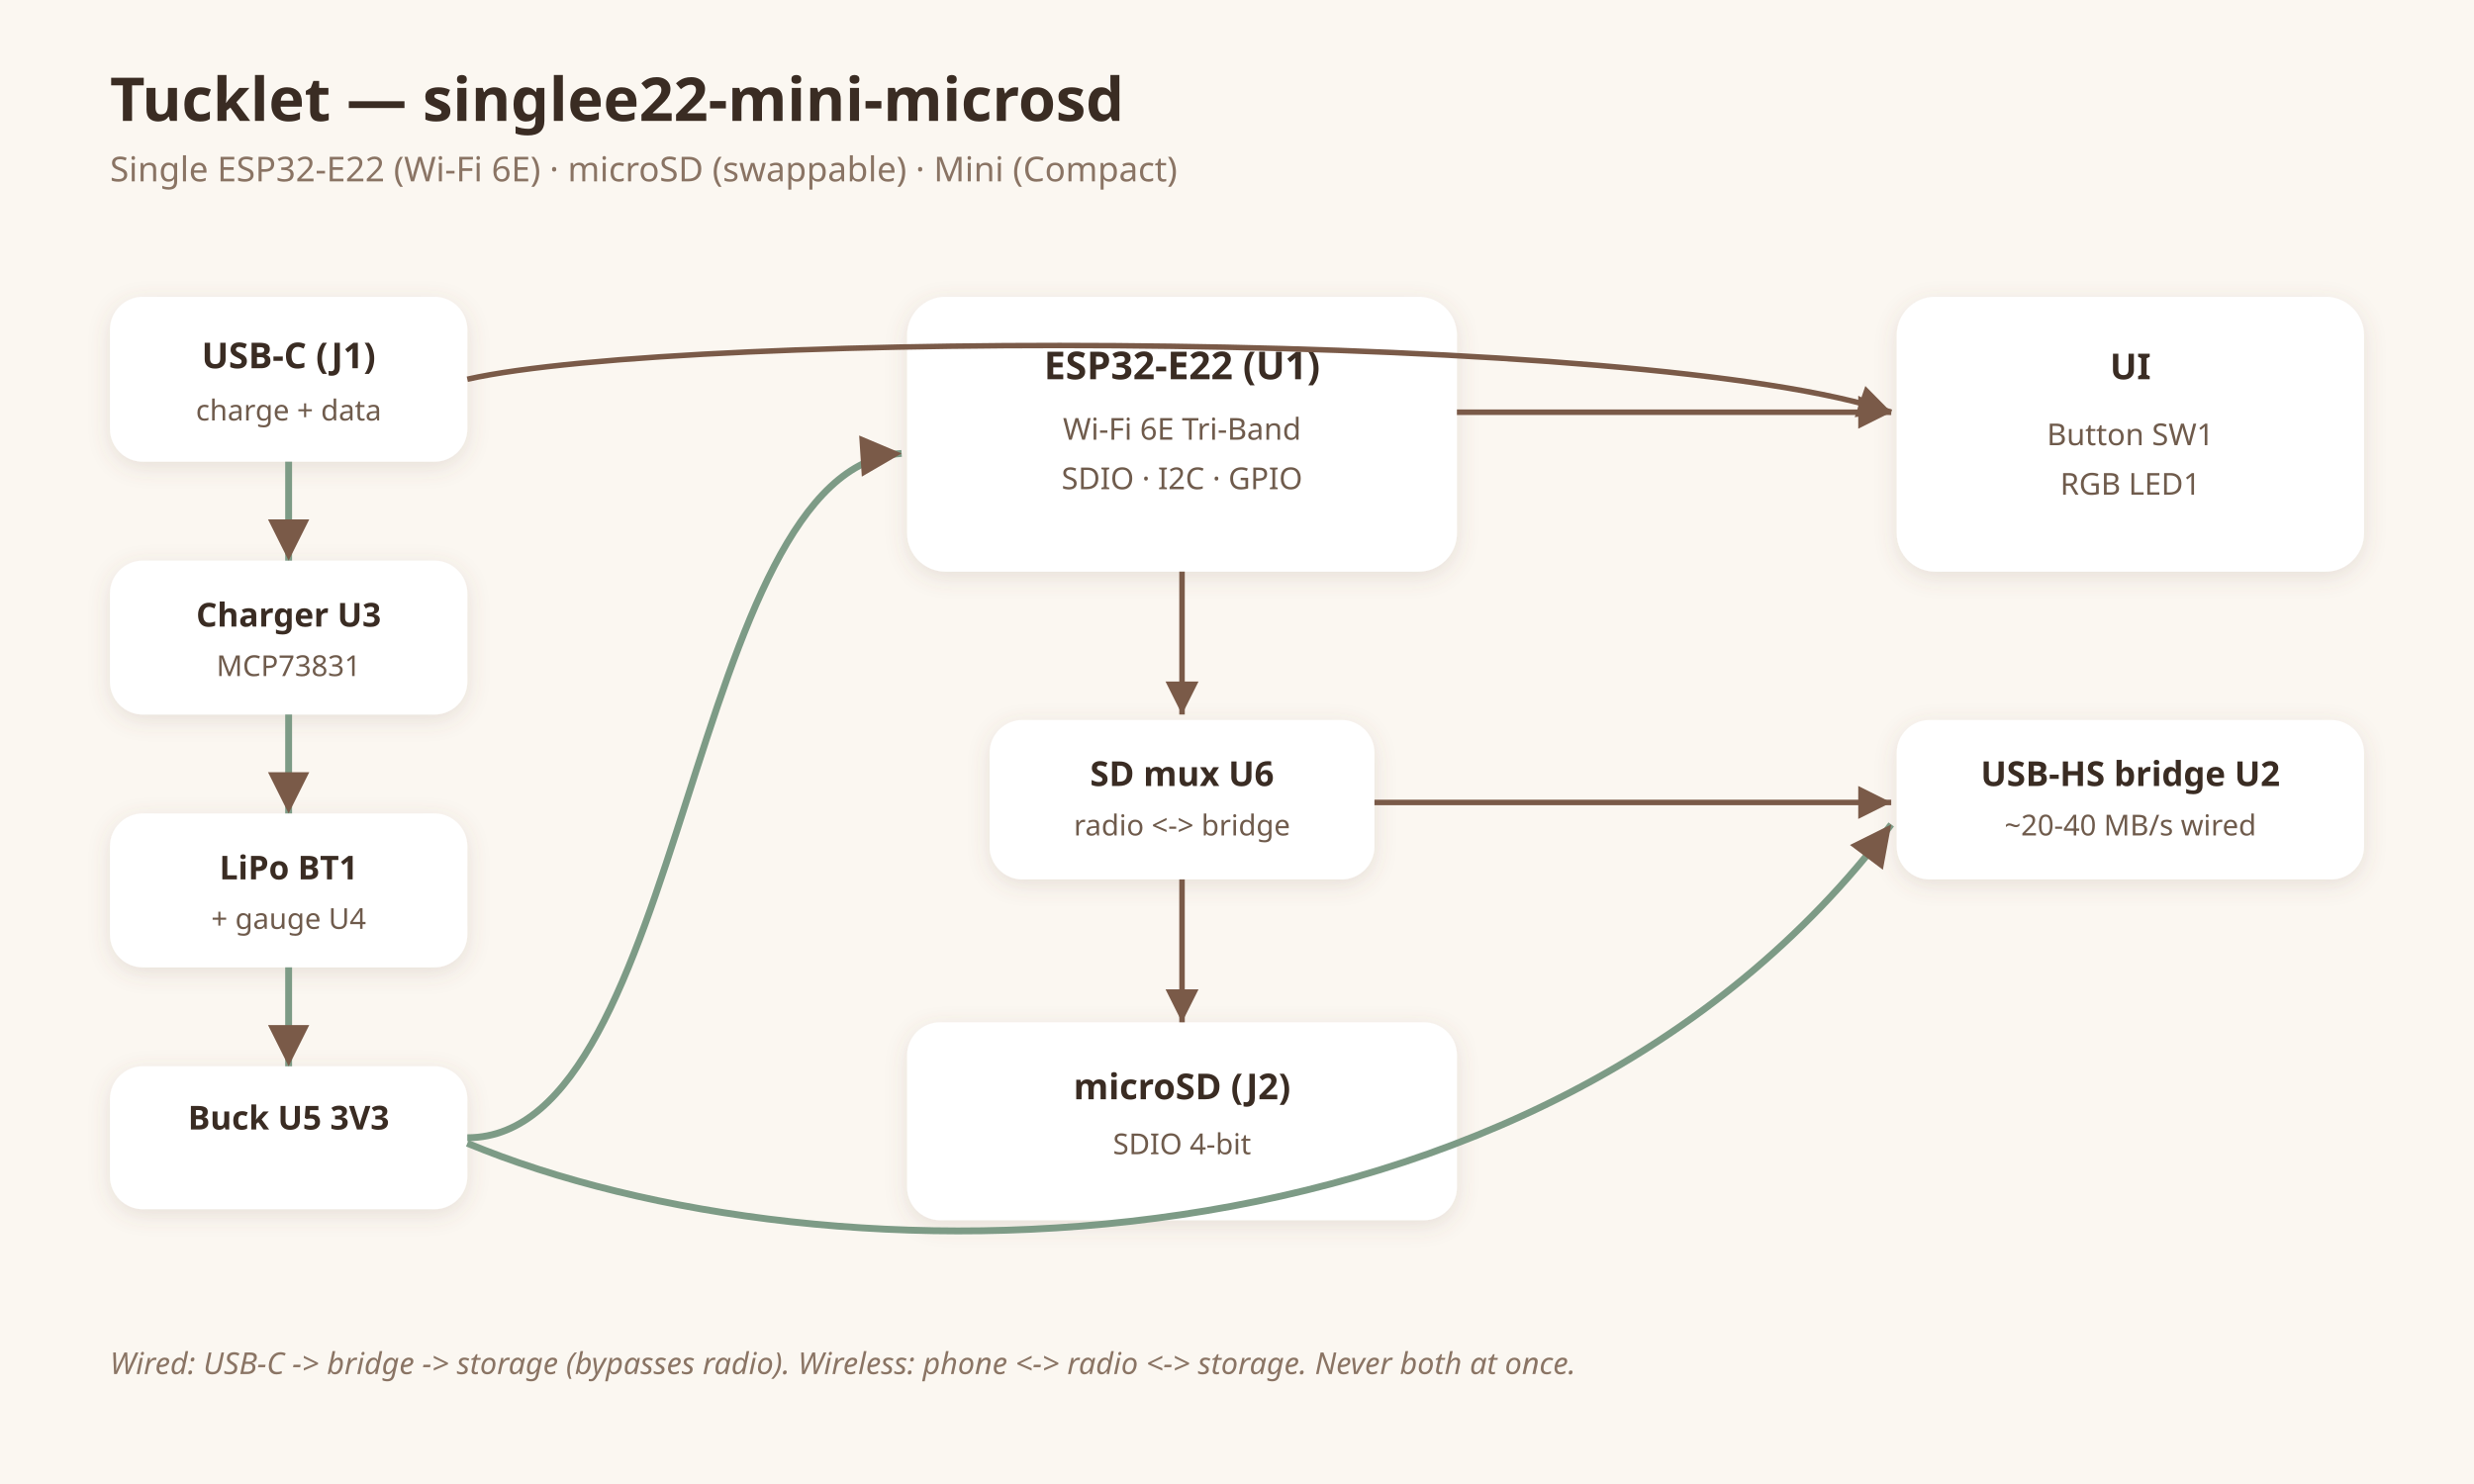
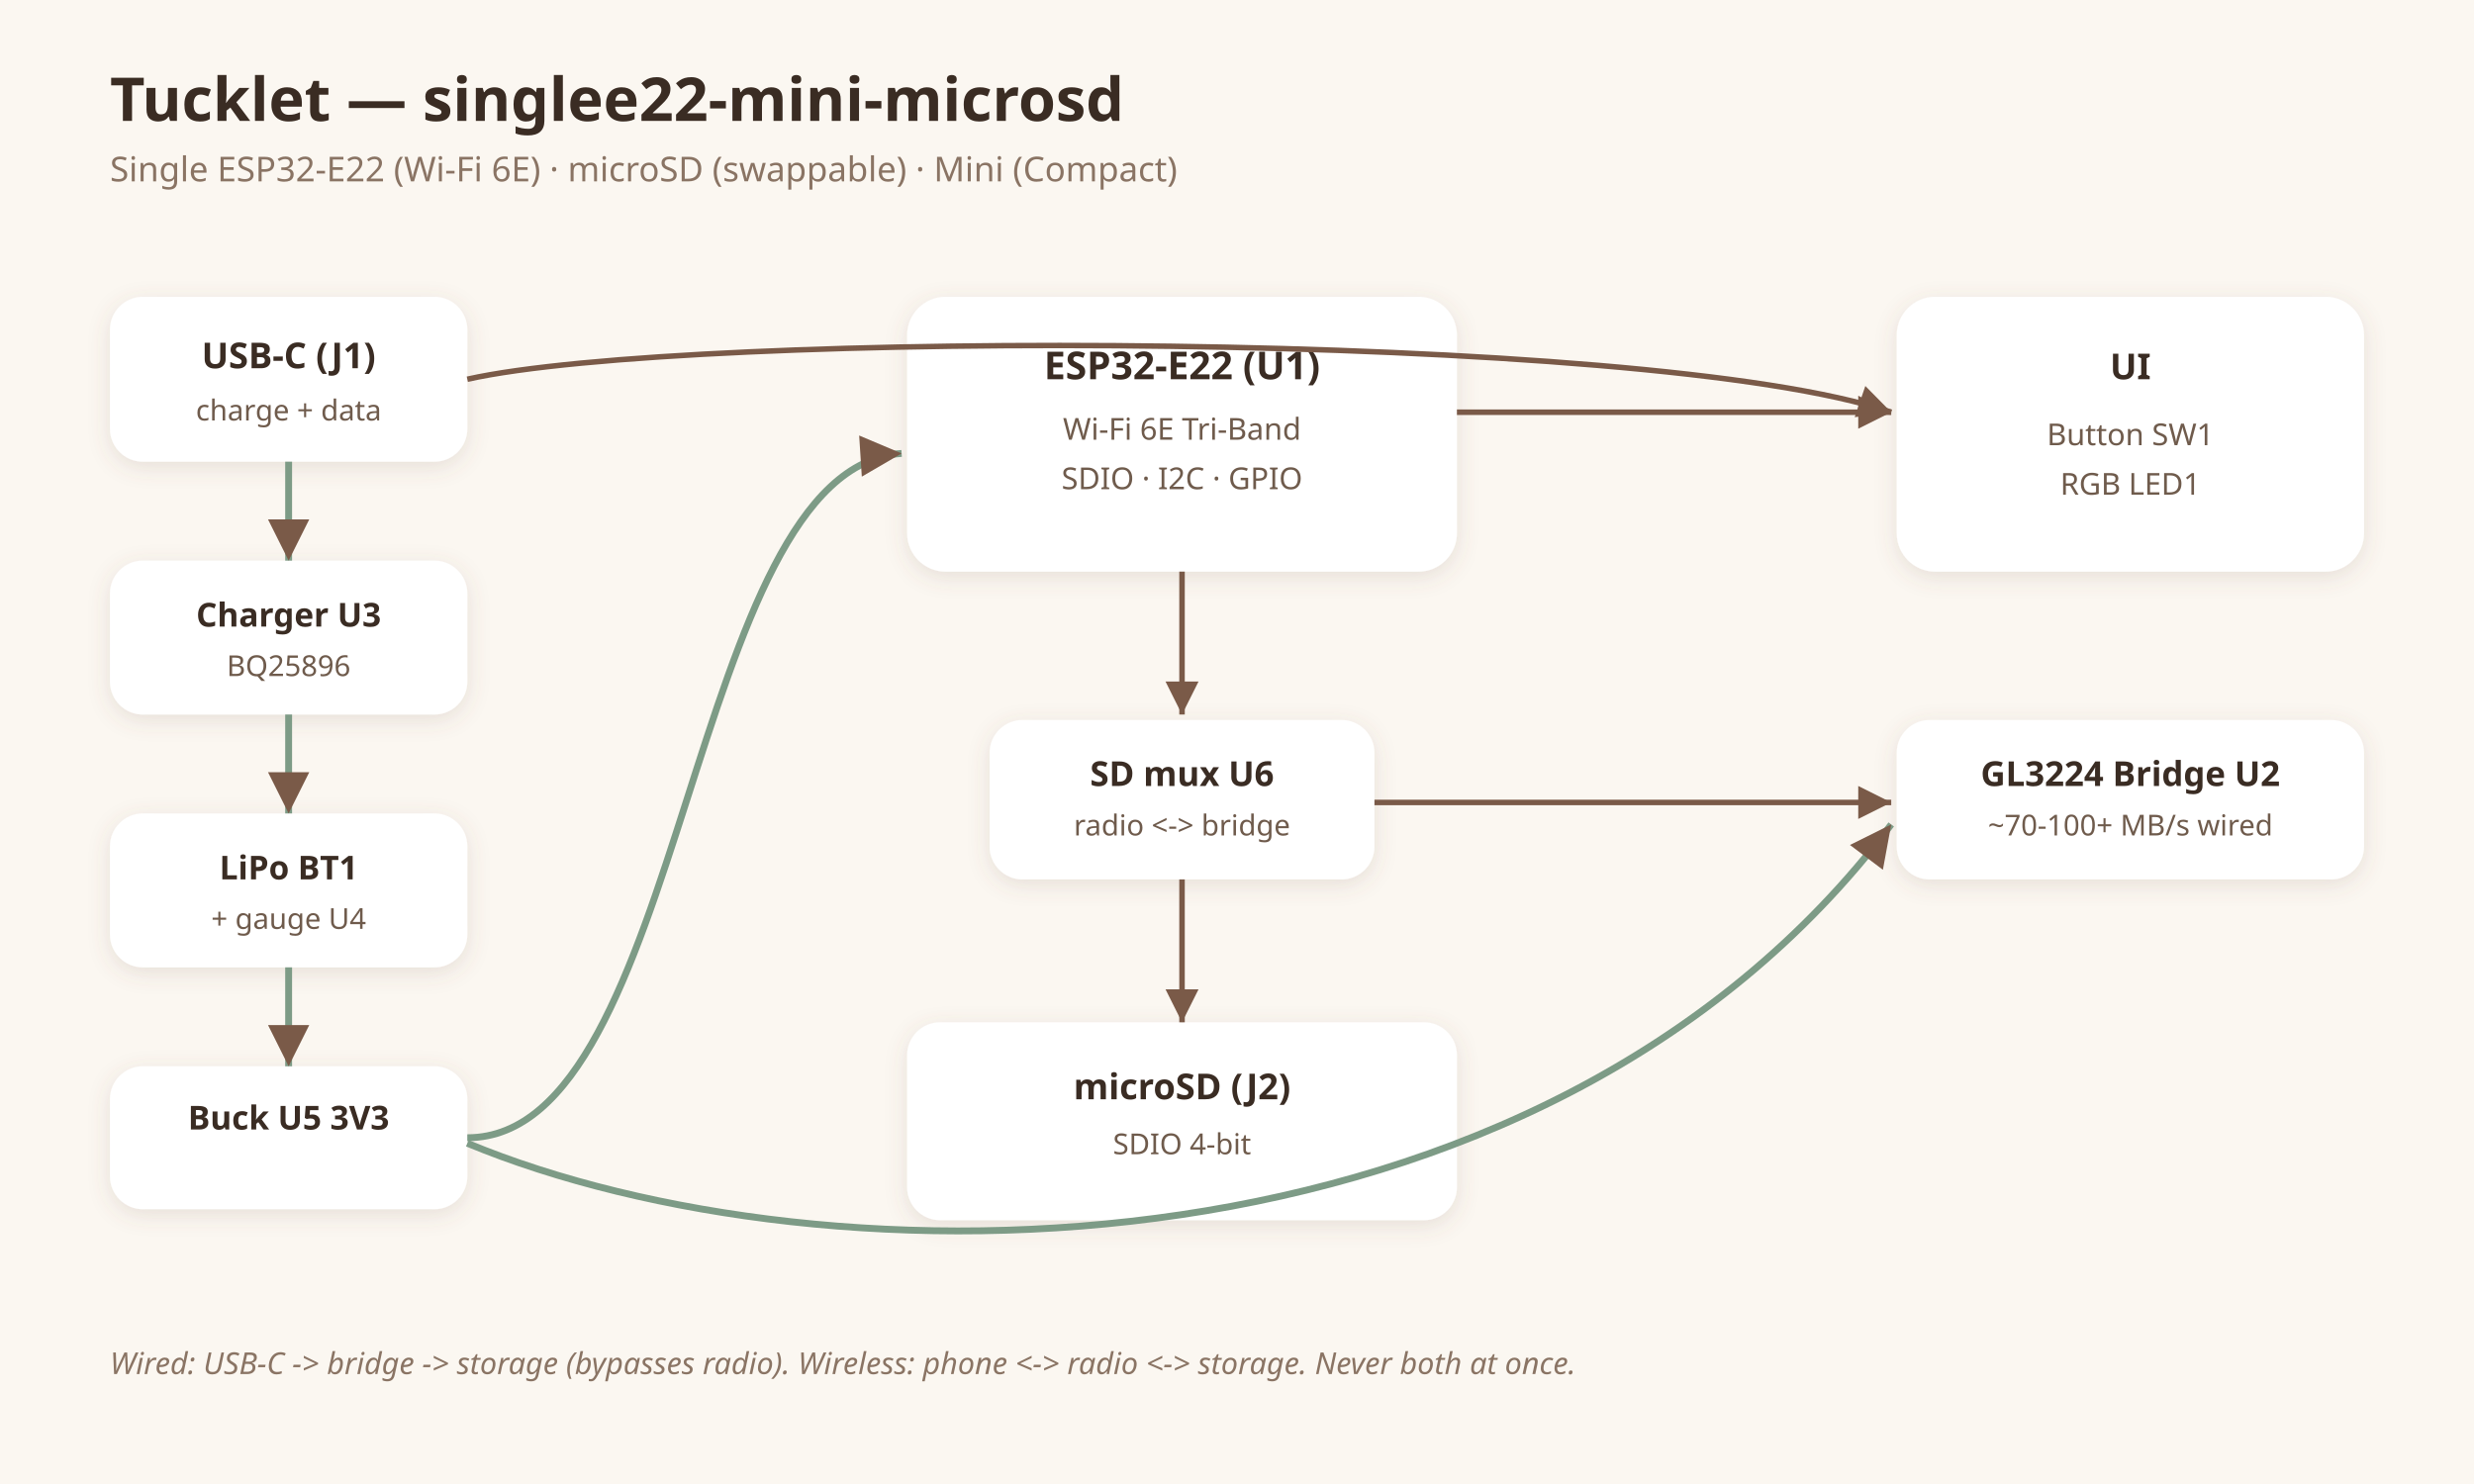
<svg xmlns="http://www.w3.org/2000/svg" viewBox="0 0 900 540" font-family="system-ui, sans-serif">
  <defs>
    <filter id="s" x="-20%" y="-20%" width="140%" height="140%">
      <feDropShadow dx="0" dy="2" stdDeviation="4" flood-color="#7a5a48" flood-opacity="0.16" />
    </filter>
    <marker id="a" markerWidth="9" markerHeight="9" refX="6" refY="3" orient="auto">
      <path d="M0,0 L6,3 L0,6 Z" fill="#7a5a48" />
    </marker>
  </defs>
  <rect width="900" height="540" fill="#fbf7f1" />
  <text x="40" y="44" font-size="22" font-weight="bold" fill="#3a2c23">Tucklet — singlee22-mini-microsd</text>
  <text x="40" y="66" font-size="12.5" fill="#8a7464">Single ESP32-E22 (Wi-Fi 6E) · microSD (swappable) · Mini (Compact)</text>
  <g filter="url(#s)">
    <rect x="40" y="108" width="130" height="60" rx="12" fill="#fff" />
  </g>
  <text x="105" y="134" text-anchor="middle" font-size="13" font-weight="bold" fill="#3a2c23">USB-C (J1)</text>
  <text x="105" y="153" text-anchor="middle" font-size="10.5" fill="#6f5b4c">charge + data</text>
  <g filter="url(#s)">
    <rect x="40" y="204" width="130" height="56" rx="12" fill="#fff" />
  </g>
  <text x="105" y="228" text-anchor="middle" font-size="12" font-weight="bold" fill="#3a2c23">Charger U3</text>
-   <text x="105" y="246" text-anchor="middle" font-size="10.5" fill="#6f5b4c">MCP73831</text>
+   <text x="105" y="246" text-anchor="middle" font-size="10.5" fill="#6f5b4c">BQ25896</text>
  <g filter="url(#s)">
    <rect x="40" y="296" width="130" height="56" rx="12" fill="#fff" />
  </g>
  <text x="105" y="320" text-anchor="middle" font-size="12" font-weight="bold" fill="#3a2c23">LiPo BT1</text>
  <text x="105" y="338" text-anchor="middle" font-size="10.5" fill="#6f5b4c">+ gauge U4</text>
  <g filter="url(#s)">
    <rect x="40" y="388" width="130" height="52" rx="12" fill="#fff" />
  </g>
  <text x="105" y="411" text-anchor="middle" font-size="12" font-weight="bold" fill="#3a2c23">Buck U5 3V3</text>
  <g filter="url(#s)">
    <rect x="330" y="108" width="200" height="100" rx="14" fill="#fff" />
  </g>
  <text x="430" y="138" text-anchor="middle" font-size="14" font-weight="bold" fill="#3a2c23">ESP32-E22 (U1)</text>
  <text x="430" y="160" text-anchor="middle" font-size="11" fill="#6f5b4c">Wi-Fi 6E Tri-Band</text>
  <text x="430" y="178" text-anchor="middle" font-size="11" fill="#6f5b4c">SDIO · I2C · GPIO</text>
  <g filter="url(#s)">
    <rect x="360" y="262" width="140" height="58" rx="12" fill="#fff" />
  </g>
  <text x="430" y="286" text-anchor="middle" font-size="12.5" font-weight="bold" fill="#3a2c23">SD mux U6</text>
  <text x="430" y="304" text-anchor="middle" font-size="10.5" fill="#6f5b4c">radio &lt;-&gt; bridge</text>
  <g filter="url(#s)">
    <rect x="330" y="372" width="200" height="72" rx="12" fill="#fff" />
  </g>
  <text x="430" y="400" text-anchor="middle" font-size="13" font-weight="bold" fill="#3a2c23">microSD (J2)</text>
  <text x="430" y="420" text-anchor="middle" font-size="10.5" fill="#6f5b4c">SDIO 4-bit</text>
  <g filter="url(#s)">
    <rect x="690" y="262" width="170" height="58" rx="12" fill="#fff" />
  </g>
-   <text x="775" y="286" text-anchor="middle" font-size="12.5" font-weight="bold" fill="#3a2c23">USB-HS bridge U2</text>
-   <text x="775" y="304" text-anchor="middle" font-size="10.5" fill="#6f5b4c">~20-40 MB/s wired</text>
+   <text x="775" y="286" text-anchor="middle" font-size="12.5" font-weight="bold" fill="#3a2c23">GL3224 Bridge U2</text>
+   <text x="775" y="304" text-anchor="middle" font-size="10.5" fill="#6f5b4c">~70-100+ MB/s wired</text>
  <g filter="url(#s)">
    <rect x="690" y="108" width="170" height="100" rx="14" fill="#fff" />
  </g>
  <text x="775" y="138" text-anchor="middle" font-size="13" font-weight="bold" fill="#3a2c23">UI</text>
  <text x="775" y="162" text-anchor="middle" font-size="11" fill="#6f5b4c">Button SW1</text>
  <text x="775" y="180" text-anchor="middle" font-size="11" fill="#6f5b4c">RGB LED1</text>
  <g stroke="#7d9b86" stroke-width="2.5" fill="none" marker-end="url(#a)">
    <path d="M105,168 L105,204" />
    <path d="M105,260 L105,296" />
    <path d="M105,352 L105,388" />
    <path d="M170,414 C 250,414 250,170 328,165" />
    <path d="M170,416 C 300,470 560,470 688,300" />
  </g>
  <g stroke="#7a5a48" stroke-width="2" fill="none" marker-end="url(#a)">
    <path d="M430,208 L430,260" />
    <path d="M430,320 L430,372" />
    <path d="M500,292 L688,292" />
    <path d="M170,138 C 250,120 600,120 688,150" />
    <path d="M530,150 C 600,150 640,150 688,150" />
  </g>
  <text x="40" y="500" font-size="11" fill="#8a7464" font-style="italic">Wired: USB-C -&gt; bridge -&gt; storage (bypasses radio). Wireless: phone &lt;-&gt; radio &lt;-&gt; storage. Never both at once.</text>
</svg>
